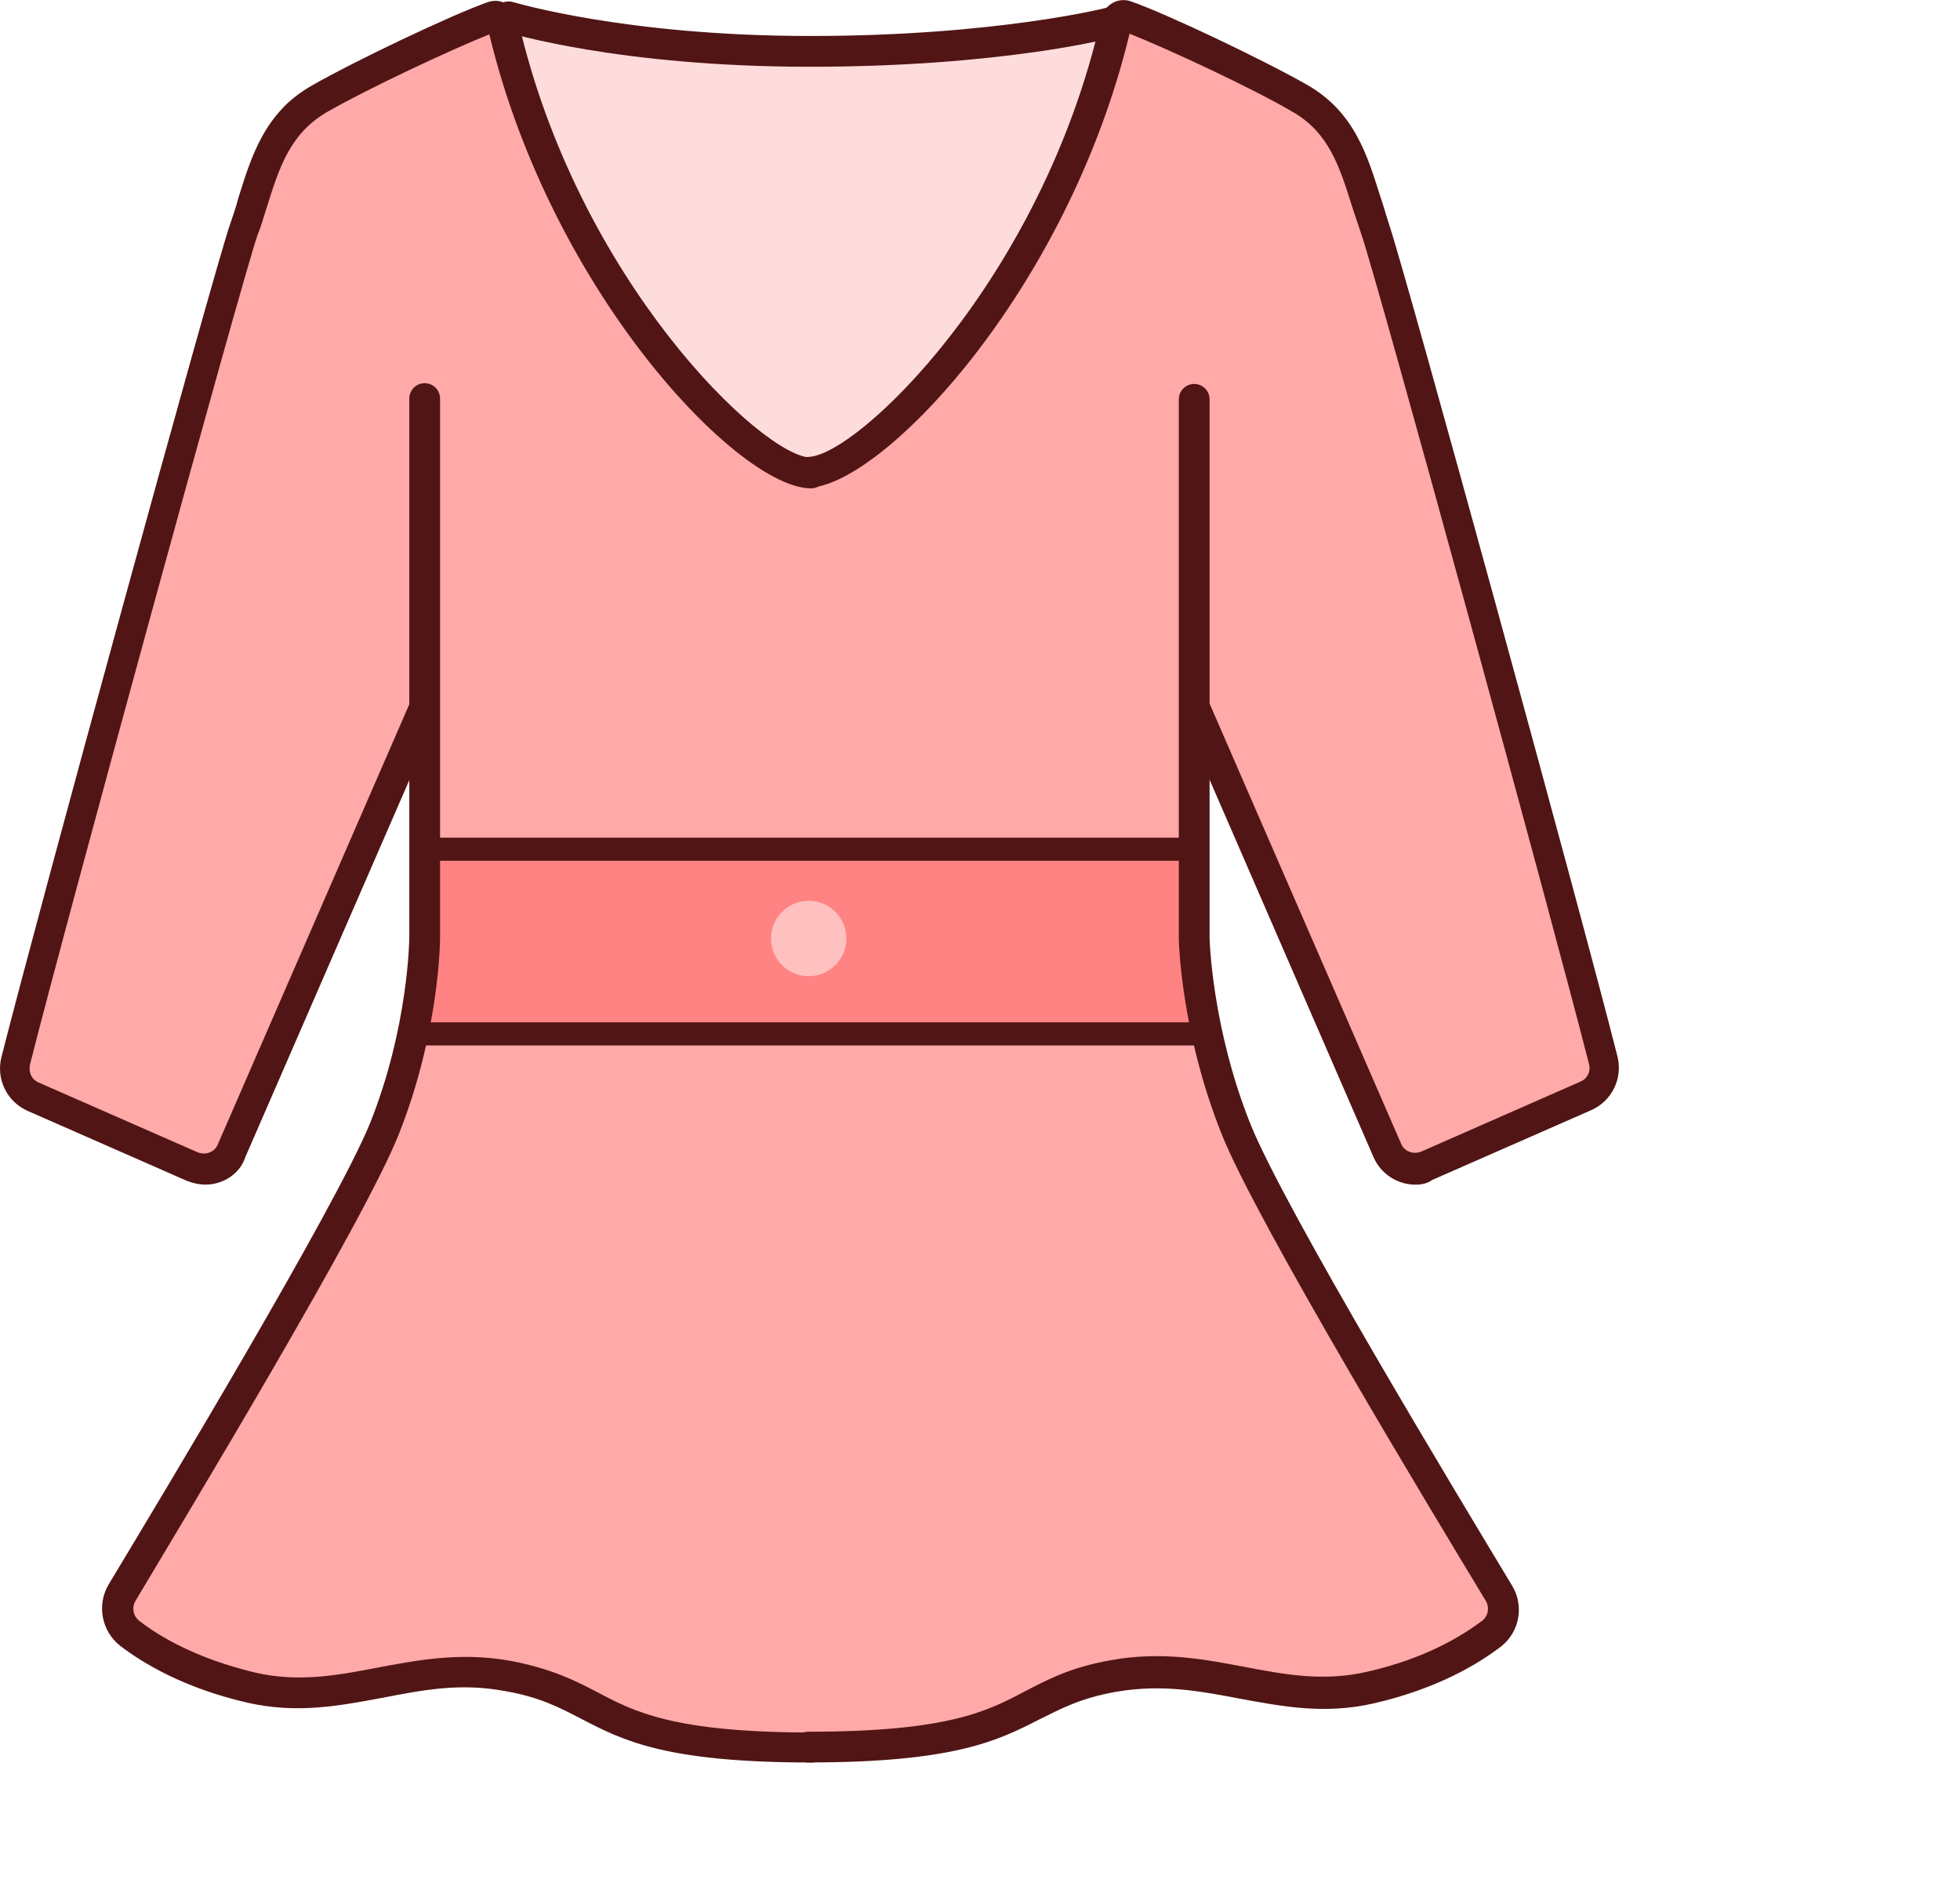
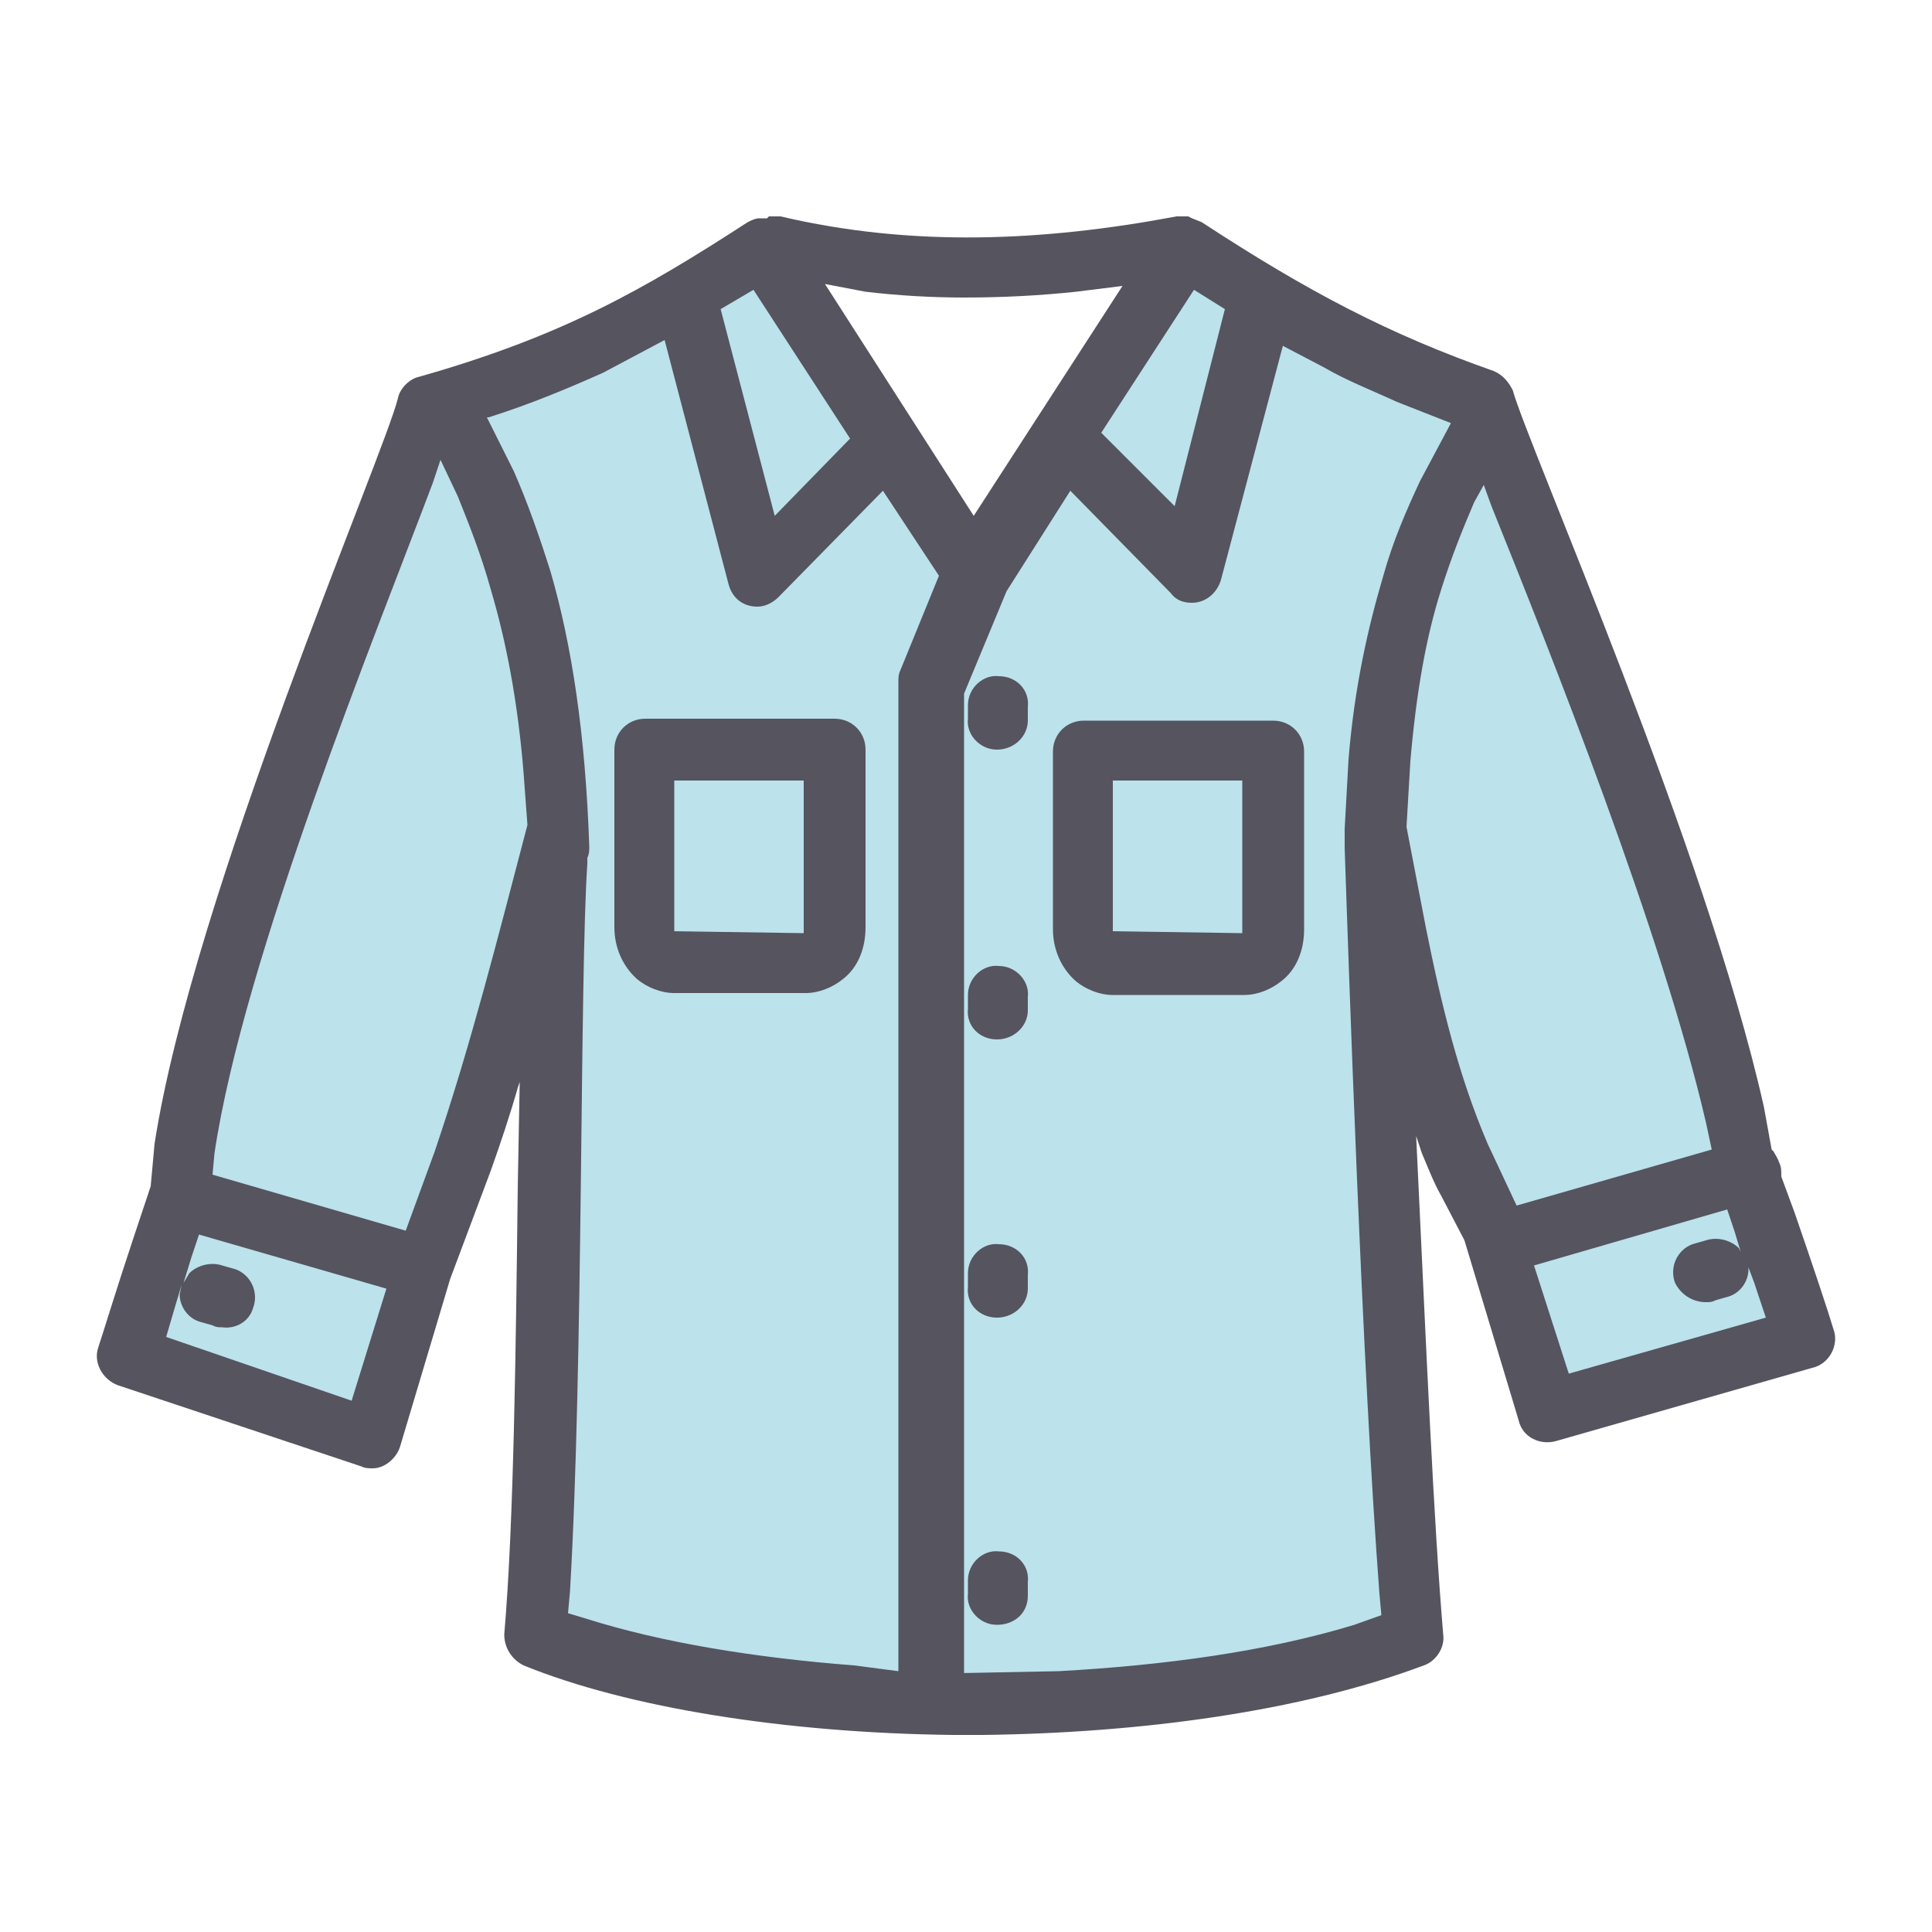
- <svg xmlns="http://www.w3.org/2000/svg" t="1604158336814" class="icon" viewBox="0 0 1058 1024" version="1.1" p-id="2193" width="206.641" height="200">
+ <svg xmlns="http://www.w3.org/2000/svg" t="1604321465951" class="icon" viewBox="0 0 1024 1024" version="1.1" p-id="11993" width="200" height="200">
  <defs>
    <style type="text/css" />
  </defs>
-   <path d="M270.369 9.867S175.244 44.755 160.709 51.82c-14.535 6.649-15.366 26.171-27.833 70.201-12.467 43.615-119.218 427.429-121.701 441.964-2.909 14.535-3.325 24.093 15.781 32.394s70.201 30.742 77.671 33.651c7.459 3.325 19.948 2.909 29.911-19.522 9.974-22.015 95.125-223.476 95.125-223.476v120.465s3.314 52.331-22.857 103.842S61.428 867.198 61.428 867.198s2.131 12.872 22.015 22.846 38.223 22.846 66.472 22.377 93.452-18.275 120.87-12.052 42.783 29.911 98.439 38.223 116.309 10.379 149.96-2.909c34.099-13.288 80.164-41.558 107.625-34.099 27.002 7.459 81.827 18.264 113.805 8.301s81.422-31.147 76.435-39.043-157.888-234.995-164.953-313.923-7.054-168.171-7.054-168.171 94.71 210.593 100.528 222.644 14.918 22.431 31.968 14.918 74.346-30.742 80.164-34.887 12.883-5.403 6.234-32.405S742.234 115.371 727.699 77.991 610.154 8.205 610.154 8.205s-84.331 241.335-168.235 245.906S272.031 31.882 270.369 9.867z m0 0" fill="#FFA9A9" p-id="2194" />
-   <path d="M229.248 456.403h415.378v99.686H229.248z" fill="#FF8383" p-id="2195" />
-   <path d="M438.178 951.529c-79.344 0-102.179-12.041-124.61-23.667-11.221-5.818-22.015-11.636-41.121-14.918-24.509-4.571-44.861-0.416-66.461 3.74-22.431 4.156-45.692 8.727-72.695 2.493-34.099-7.896-56.071-21.184-68.539-30.742a25.574 25.574 0 0 1-6.234-32.81c28.259-46.95 122.543-203.528 141.233-249.231 20.768-51.926 21.184-99.686 21.184-100.165V215.484a8.312 8.312 0 1 1 16.613 0v290.757c0 2.131-0.416 51.148-22.377 106.346-18.69 46.939-113.805 204.359-142.064 251.714a8.333 8.333 0 0 0 2.131 10.805c11.21 8.717 31.158 20.353 62.305 27.833 23.262 5.392 44.03 1.662 65.63-2.504 22.015-4.145 45.277-8.717 72.695-3.73 21.6 4.156 34.099 10.379 46.097 16.613 20.353 10.805 41.558 22.015 116.735 22.015a8.333 8.333 0 0 1 8.301 8.312c0 4.571-4.156 7.885-8.727 7.885z m0 0" fill="#511515" p-id="2196" />
-   <path d="M437.315 27.727c-44.861 0-168.64-18.69-168.64-18.69s56.103 206.863 168.64 246.322c0 0 117.556-40.706 164.101-243.828 0 0.416-75.657 16.197-164.101 16.197z m0 0" fill="#FFDCDC" p-id="2197" />
-   <path d="M110.861 639.578a28.846 28.846 0 0 1-9.974-2.067l-85.982-37.775A25.009 25.009 0 0 1 0.785 570.666c19.522-77.266 114.647-424.52 123.363-449.445 1.673-4.987 3.335-9.59 4.571-14.535 7.065-22.431 14.119-46.119 39.874-60.653 23.262-13.288 75.604-38.212 94.71-44.861a11.967 11.967 0 0 1 9.974 0.831 12.936 12.936 0 0 1 6.234 8.312c31.978 141.191 132.495 236.71 158.251 236.71a8.312 8.312 0 1 1 0 16.623c-39.043 0-139.987-105.493-173.627-245.086-19.937 7.885-65.214 29.069-87.645 41.942-19.937 11.636-25.745 29.911-32.394 51.148-1.662 4.987-2.909 9.974-4.987 14.918-8.685 24.935-103.426 370.953-122.948 448.208-0.831 4.156 0.831 7.896 4.561 9.59l85.982 37.743c4.156 1.662 9.143 0 10.805-4.145l103.011-236.774a8.184 8.184 0 1 1 14.918 6.649l-102.979 236.785c-2.909 9.143-12.052 14.918-21.6 14.918z m325.666 311.951a8.312 8.312 0 1 1 0-16.613c75.593 0 96.777-11.221 117.13-22.015 12.052-6.223 24.509-12.872 46.108-16.613 27.407-4.987 50.669-0.416 72.684 3.74 21.6 4.145 42.379 7.885 65.64 2.483 31.147-7.054 50.669-19.095 61.889-27.407a8.322 8.322 0 0 0 2.078-10.805c-28.664-47.355-123.79-204.774-142.48-251.714-22.015-54.835-23.262-103.852-23.262-105.92V215.899a8.312 8.312 0 1 1 16.613 0v290.768c0 0.405 1.247 48.175 22.026 100.102 18.275 45.692 112.953 202.292 141.233 249.22a25.127 25.127 0 0 1-5.818 32.82c-12.467 9.59-34.482 22.846-68.539 30.742-27.002 6.223-49.859 1.662-72.695-2.493-21.61-4.156-41.963-7.896-66.461-3.74-19.117 3.325-29.911 9.143-41.558 14.918-22.015 11.221-45.277 23.262-124.61 23.262z m0 0" fill="#511515" p-id="2198" />
-   <path d="M764.259 639.578a24.764 24.764 0 0 1-22.857-14.918L638.392 387.449c-1.662-4.156 0-9.143 4.156-10.794s9.143 0 10.794 4.145l103.021 236.763c1.652 4.166 6.649 5.818 10.794 4.166l85.993-37.807a7.928 7.928 0 0 0 4.561-9.59c-19.522-76.808-114.231-423.21-122.958-448.155l-4.976-14.918c-6.649-21.184-12.467-39.885-32.394-51.095-22.026-12.883-67.708-34.099-87.655-41.963-33.641 139.592-134.584 245.086-173.627 245.086a8.312 8.312 0 0 1 0-16.613c26.171 0 126.283-95.53 158.261-236.763a12.585 12.585 0 0 1 6.234-8.312 11.945 11.945 0 0 1 9.963-0.831c19.117 6.649 71.395 31.573 94.71 44.861 25.755 14.545 32.82 38.212 39.874 60.643 1.662 4.571 2.909 9.59 4.571 14.545 8.727 25.34 103.842 372.179 123.363 449.434a25.009 25.009 0 0 1-14.119 29.08l-85.982 37.754c-2.131 1.662-5.403 2.493-8.717 2.493z m0 0" fill="#511515" p-id="2199" />
-   <path d="M437.315 36.038c-103.011 0-162.833-18.286-165.316-19.117-4.571-1.236-6.649-5.807-5.403-10.379S272.831-0.096 276.986 1.14c0.405 0 60.227 18.286 160.329 18.286 100.528 0 161.586-15.376 161.97-15.792a8.003 8.003 0 0 1 9.963 5.818c0.842 4.156-1.662 9.143-5.807 9.974-2.43 1.236-63.499 16.613-166.125 16.613zM636.314 464.704H233.404a6.234 6.234 0 1 1 0-12.457h402.91a6.234 6.234 0 1 1 0 12.457z m8.312 99.697H229.248a6.234 6.234 0 0 1 0-12.467h415.378a6.234 6.234 0 0 1 0 12.467z m0 0" fill="#511515" p-id="2200" />
-   <path d="M416.174 506.667a20.353 20.353 0 1 0 20.353-20.353 20.342 20.342 0 0 0-20.353 20.353z m0 0" fill="#FFC0C0" p-id="2201" />
+   <path d="M415.744 134.144c-61.44 26.624-126.976 51.2-192.512 82.944L71.68 712.704l125.952 41.984L299.008 455.68l-5.12 399.36c151.552 45.056 303.104 48.128 454.656 0l-14.336-385.024 86.016 276.48 137.216-41.984-153.6-489.472-175.104-78.848L522.24 291.84 415.744 134.144z" fill="#BCE2EC" p-id="11994" />
+   <path d="M521.216 919.552h-16.384c-88.064-1.024-172.032-14.336-227.328-36.864-6.144-3.072-10.24-9.216-10.24-16.384 5.12-59.392 6.144-152.576 7.168-237.568l1.024-55.296-1.024 3.072c-4.096 14.336-9.216 29.696-14.336 44.032l-21.504 57.344-26.624 89.088c-2.048 6.144-8.192 11.264-14.336 11.264-2.048 0-4.096 0-6.144-1.024L62.464 734.208c-8.192-3.072-13.312-12.288-10.24-20.48 3.072-9.216 9.216-29.696 18.432-57.344l9.216-27.648 2.048-22.528C102.4 474.112 203.776 240.64 210.944 210.944c1.024-5.12 6.144-10.24 11.264-11.264 75.776-21.504 118.784-46.08 174.08-81.92 2.048-1.024 4.096-2.048 6.144-2.048h4.096l1.024-1.024h6.144c69.632 16.384 139.264 13.312 209.92 0h6.144l2.048 1.024 5.12 2.048c56.32 36.864 99.328 59.392 154.624 78.848 5.12 2.048 8.192 6.144 10.24 10.24 8.192 29.696 102.4 242.688 133.12 379.904l4.096 22.528 1.024 1.024c1.024 2.048 2.048 3.072 3.072 6.144 1.024 2.048 1.024 4.096 1.024 6.144v1.024l7.168 19.456c10.24 29.696 17.408 51.2 20.48 61.44 3.072 8.192-2.048 18.432-11.264 20.48L824.32 763.904c-8.192 2.048-17.408-2.048-19.456-11.264l-28.672-95.232-12.288-23.552c-4.096-7.168-7.168-15.36-10.24-22.528l-3.072-9.216 1.024 21.504c4.096 86.016 8.192 182.272 13.312 242.688 1.024 7.168-4.096 14.336-10.24 16.384-65.536 24.576-150.528 35.84-233.472 36.864z m-12.288-32.768l52.224-1.024c55.296-3.072 109.568-10.24 156.672-24.576l14.336-5.12-1.024-11.264c-9.216-120.832-16.384-334.848-18.432-395.264v-10.24l2.048-36.864c3.072-37.888 10.24-69.632 18.432-97.28 5.12-18.432 12.288-34.816 19.456-50.176l16.384-30.72-28.672-11.264c-13.312-6.144-26.624-11.264-38.912-18.432l-21.504-11.264L647.168 307.2c-2.048 7.168-8.192 12.288-15.36 12.288-4.096 0-8.192-1.024-11.264-5.12l-53.248-54.272-33.792 53.248-22.528 54.272v520.192l-2.048-1.024z m-32.768-1.024V361.472c0-2.048 0-4.096 1.024-6.144l20.48-50.176-29.696-45.056-55.296 56.32c-3.072 3.072-7.168 5.12-11.264 5.12-7.168 0-13.312-4.096-15.36-12.288l-33.792-129.024-32.768 17.408c-18.432 8.192-37.888 16.384-60.416 23.552h-1.024l14.336 28.672c7.168 16.384 13.312 33.792 19.456 53.248 11.264 38.912 18.432 86.016 20.48 145.408 0 2.048 0 4.096-1.024 6.144v3.072c-4.096 60.416-2.048 266.24-9.216 386.048l-1.024 11.264 10.24 3.072c38.912 12.288 88.064 20.48 141.312 24.576l23.552 3.072z m52.224-24.576c-9.216 0-16.384-8.192-15.36-16.384v-7.168c0-9.216 8.192-16.384 16.384-15.36 9.216 0 16.384 7.168 15.36 16.384v7.168c0 9.216-7.168 15.36-16.384 15.36zM186.368 742.4l18.432-59.392-99.328-28.672-4.096 12.288-4.096 13.312 3.072-5.12c4.096-4.096 11.264-6.144 17.408-4.096l7.168 2.048c8.192 3.072 12.288 12.288 9.216 20.48-2.048 7.168-9.216 11.264-16.384 10.24-2.048 0-3.072 0-5.12-1.024l-7.168-2.048c-6.144-2.048-10.24-8.192-10.24-14.336l1.024-5.12-3.072 10.24-5.12 17.408 98.304 33.792z m645.12-14.336l104.448-29.696-6.144-18.432-3.072-8.192v1.024c0 6.144-4.096 12.288-10.24 14.336l-7.168 2.048c-2.048 1.024-3.072 1.024-5.12 1.024-7.168 0-13.312-4.096-16.384-10.24-3.072-8.192 1.024-17.408 9.216-20.48l7.168-2.048c6.144-2.048 13.312 0 17.408 4.096l1.024 2.048-3.072-10.24-4.096-12.288-102.4 29.696 18.432 57.344z m-303.104-29.696c-9.216 0-16.384-7.168-15.36-16.384v-7.168c0-9.216 8.192-16.384 16.384-15.36 9.216 0 16.384 7.168 15.36 16.384v7.168c0 8.192-7.168 15.36-16.384 15.36z m-313.344-46.08l15.36-41.984c19.456-57.344 33.792-114.688 49.152-173.056l-2.048-27.648c-3.072-37.888-9.216-69.632-17.408-97.28-5.12-18.432-11.264-33.792-17.408-49.152l-9.216-19.456L229.376 256c-29.696 78.848-100.352 251.904-115.712 355.328l-1.024 11.264 102.4 29.696z m588.8-13.312l103.424-29.696-3.072-14.336c-23.552-101.376-81.92-247.808-113.664-326.656l-4.096-11.264-5.12 9.216c-6.144 14.336-12.288 29.696-17.408 46.08-8.192 25.6-13.312 55.296-16.384 91.136l-2.048 34.816 10.24 53.248c8.192 40.96 17.408 78.848 32.768 114.688l15.36 32.768z m-275.456-88.064c-9.216 0-16.384-7.168-15.36-16.384v-7.168c0-9.216 8.192-16.384 16.384-15.36 9.216 0 16.384 8.192 15.36 16.384v7.168c0 8.192-7.168 15.36-16.384 15.36z m61.44-23.552c-7.168 0-14.336-3.072-19.456-7.168-8.192-7.168-12.288-17.408-12.288-27.648v-94.208c0-9.216 7.168-16.384 16.384-16.384h100.352c9.216 0 16.384 7.168 16.384 16.384v94.208c0 11.264-4.096 21.504-12.288 27.648-5.12 4.096-12.288 7.168-19.456 7.168h-69.632z m-232.448-1.024c-7.168 0-14.336-3.072-19.456-7.168-8.192-7.168-12.288-17.408-12.288-27.648v-94.208c0-9.216 7.168-16.384 16.384-16.384h100.352c9.216 0 16.384 7.168 16.384 16.384v94.208c0 11.264-4.096 21.504-12.288 27.648-5.12 4.096-12.288 7.168-19.456 7.168h-69.632z m301.056-31.744v-80.896h-68.608v79.872l68.608 1.024z m-232.448 0v-80.896h-68.608v79.872l68.608 1.024z m102.4-97.28c-9.216 0-16.384-8.192-15.36-16.384v-7.168c0-9.216 8.192-16.384 16.384-15.36 9.216 0 16.384 7.168 15.36 16.384v7.168c0 8.192-7.168 15.36-16.384 15.36z m-12.288-123.904l78.848-121.856-24.576 3.072c-19.456 2.048-38.912 3.072-59.392 3.072a446.592 446.592 0 0 1-52.224-3.072l-21.504-4.096 78.848 122.88z m-105.472 0l39.936-40.96-51.2-78.848-17.408 10.24 28.672 109.568z m211.968-5.12l26.624-104.448-16.384-10.24-49.152 75.776 38.912 38.912z" fill="#55545F" p-id="11995" />
</svg>
